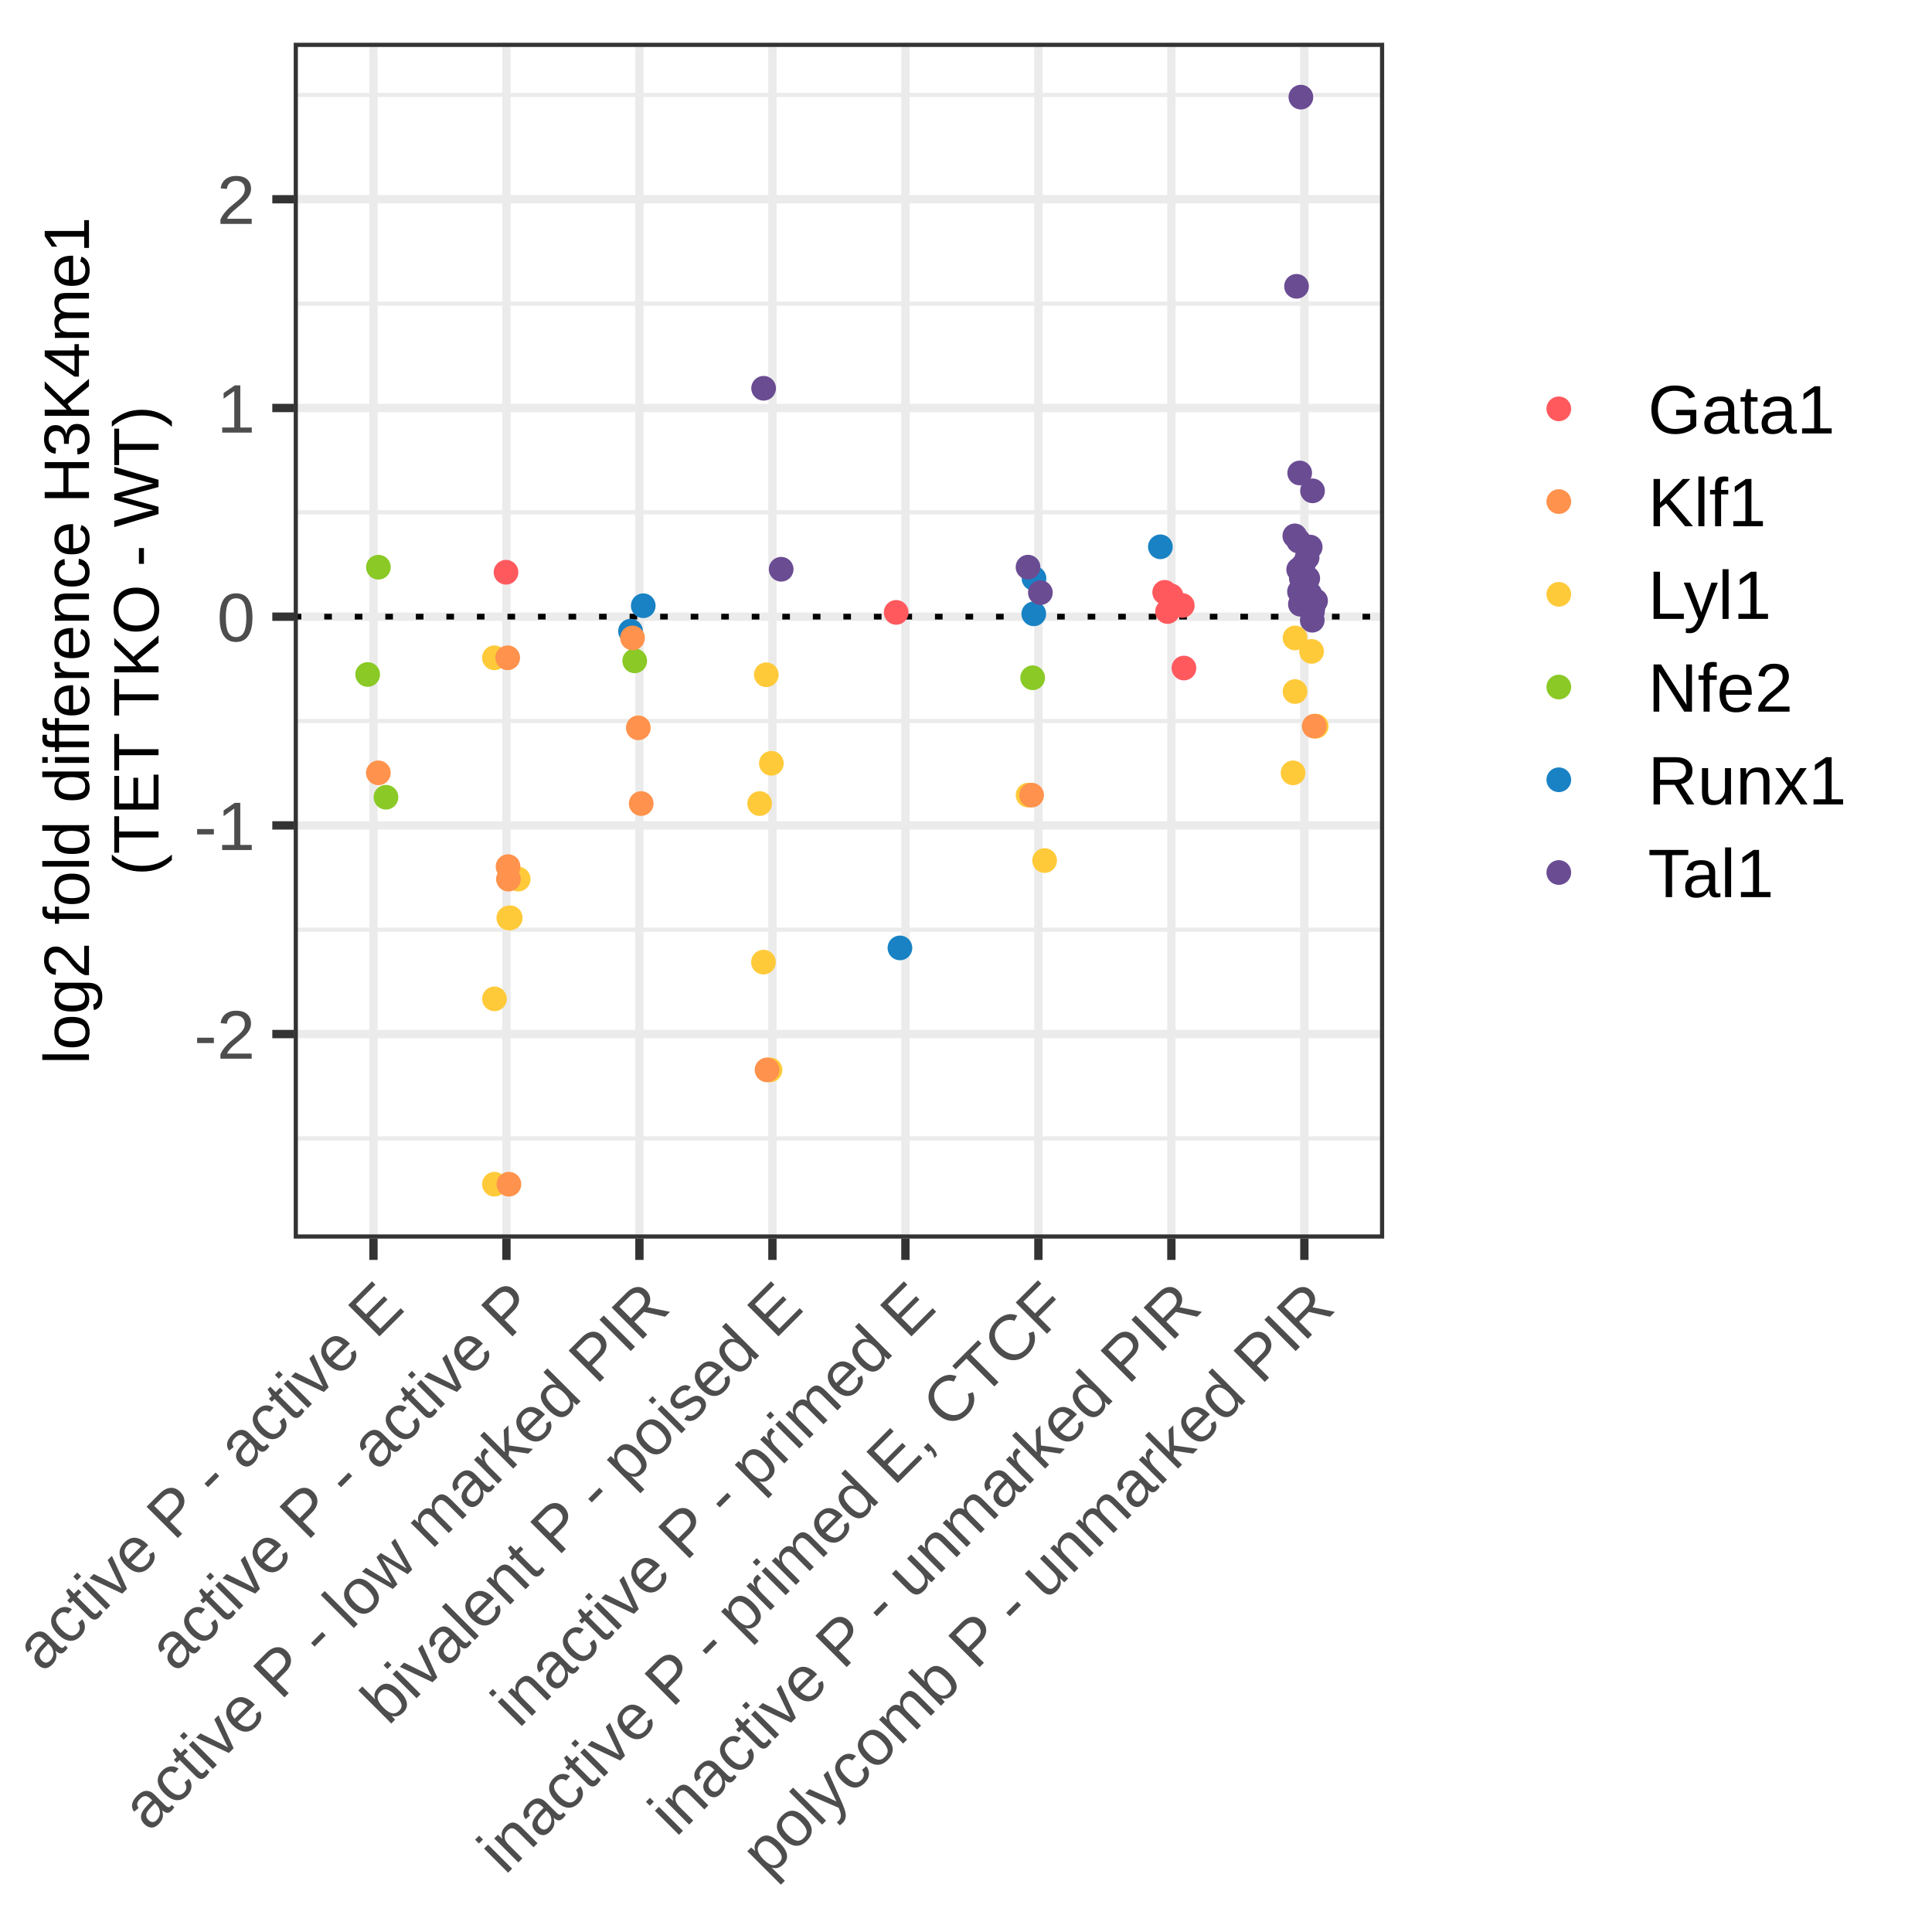
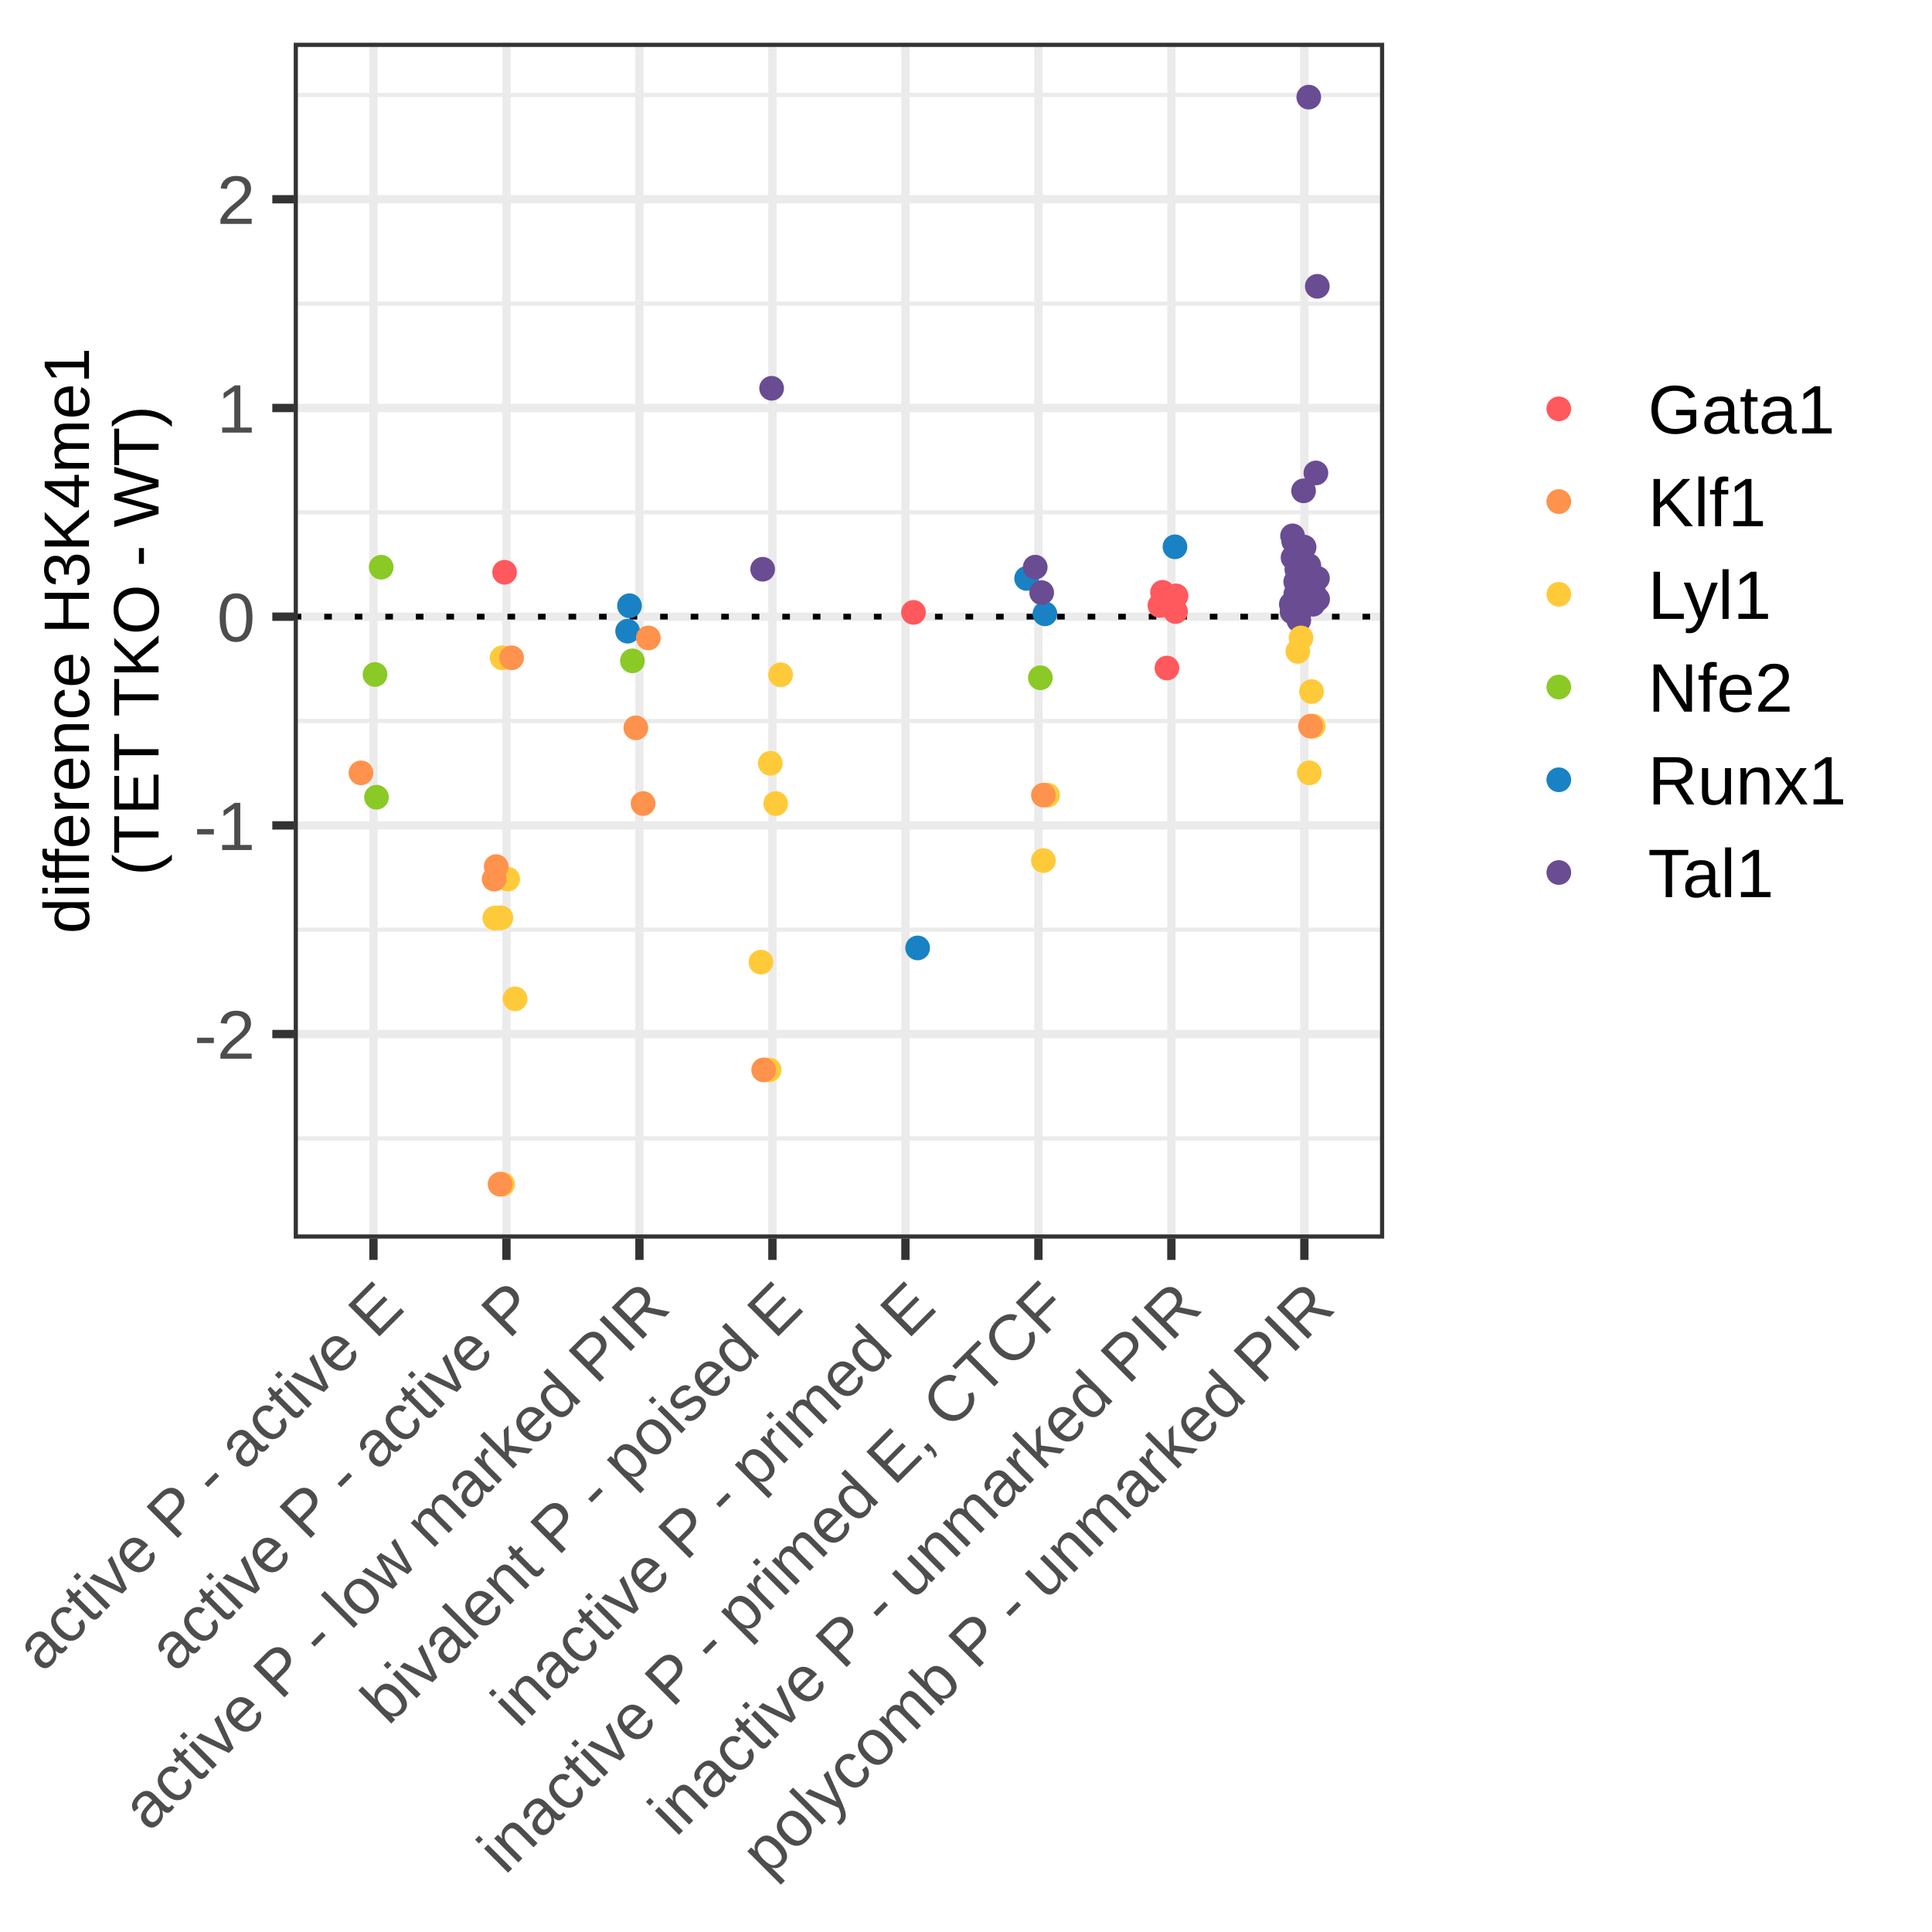
<svg xmlns="http://www.w3.org/2000/svg" class="svglite" width="360.00pt" height="360.00pt" viewBox="0 0 360.00 360.00">
  <defs>
    <style type="text/css">
    .svglite line, .svglite polyline, .svglite polygon, .svglite path, .svglite rect, .svglite circle {
      fill: none;
      stroke: #000000;
      stroke-linecap: round;
      stroke-linejoin: round;
      stroke-miterlimit: 10.00;
    }
    .svglite text {
      white-space: pre;
    }
  </style>
  </defs>
  <rect width="100%" height="100%" style="stroke: none; fill: #FFFFFF;" />
  <defs>
    <clipPath id="cpMC4wMHwzNjAuMDB8MC4wMHwzNjAuMDA=">
      <rect x="0.00" y="0.00" width="360.00" height="360.00" />
    </clipPath>
  </defs>
  <g clip-path="url(#cpMC4wMHwzNjAuMDB8MC4wMHwzNjAuMDA=)">
    <rect x="-0" y="0.00" width="360.00" height="360.00" style="stroke-width: 1.55; stroke: #FFFFFF; fill: #FFFFFF;" />
  </g>
  <defs>
    <clipPath id="cpNTQuNzN8MjU3LjkxfDcuOTd8MjMwLjc5">
      <rect x="54.73" y="7.97" width="203.19" height="222.82" />
    </clipPath>
  </defs>
  <g clip-path="url(#cpNTQuNzN8MjU3LjkxfDcuOTd8MjMwLjc5)">
    <rect x="54.73" y="7.97" width="203.19" height="222.82" style="stroke-width: 1.55; stroke: none; fill: #FFFFFF;" />
    <polyline points="54.73,212.13 257.91,212.13 " style="stroke-width: 0.78; stroke: #EBEBEB; stroke-linecap: butt;" />
    <polyline points="54.73,173.24 257.91,173.24 " style="stroke-width: 0.78; stroke: #EBEBEB; stroke-linecap: butt;" />
    <polyline points="54.73,134.35 257.91,134.35 " style="stroke-width: 0.78; stroke: #EBEBEB; stroke-linecap: butt;" />
    <polyline points="54.73,95.46 257.91,95.46 " style="stroke-width: 0.78; stroke: #EBEBEB; stroke-linecap: butt;" />
    <polyline points="54.73,56.58 257.91,56.58 " style="stroke-width: 0.78; stroke: #EBEBEB; stroke-linecap: butt;" />
    <polyline points="54.73,17.69 257.91,17.69 " style="stroke-width: 0.78; stroke: #EBEBEB; stroke-linecap: butt;" />
    <polyline points="54.73,192.68 257.91,192.68 " style="stroke-width: 1.55; stroke: #EBEBEB; stroke-linecap: butt;" />
    <polyline points="54.73,153.80 257.91,153.80 " style="stroke-width: 1.55; stroke: #EBEBEB; stroke-linecap: butt;" />
    <polyline points="54.73,114.91 257.91,114.91 " style="stroke-width: 1.55; stroke: #EBEBEB; stroke-linecap: butt;" />
    <polyline points="54.73,76.02 257.91,76.02 " style="stroke-width: 1.55; stroke: #EBEBEB; stroke-linecap: butt;" />
    <polyline points="54.73,37.13 257.91,37.13 " style="stroke-width: 1.55; stroke: #EBEBEB; stroke-linecap: butt;" />
    <polyline points="69.59,230.79 69.59,7.97 " style="stroke-width: 1.55; stroke: #EBEBEB; stroke-linecap: butt;" />
    <polyline points="94.37,230.79 94.37,7.97 " style="stroke-width: 1.55; stroke: #EBEBEB; stroke-linecap: butt;" />
    <polyline points="119.15,230.79 119.15,7.97 " style="stroke-width: 1.55; stroke: #EBEBEB; stroke-linecap: butt;" />
    <polyline points="143.93,230.79 143.93,7.97 " style="stroke-width: 1.55; stroke: #EBEBEB; stroke-linecap: butt;" />
    <polyline points="168.71,230.79 168.71,7.97 " style="stroke-width: 1.55; stroke: #EBEBEB; stroke-linecap: butt;" />
    <polyline points="193.49,230.79 193.49,7.97 " style="stroke-width: 1.55; stroke: #EBEBEB; stroke-linecap: butt;" />
    <polyline points="218.27,230.79 218.27,7.97 " style="stroke-width: 1.55; stroke: #EBEBEB; stroke-linecap: butt;" />
    <polyline points="243.05,230.79 243.05,7.97 " style="stroke-width: 1.55; stroke: #EBEBEB; stroke-linecap: butt;" />
    <line x1="54.73" y1="114.91" x2="257.91" y2="114.91" style="stroke-width: 1.07; stroke-dasharray: 1.42,4.27; stroke-linecap: butt;" />
-     <circle cx="70.51" cy="105.69" r="1.95" style="stroke-width: 0.71; stroke: #8AC926; fill: #8AC926;" />
-     <circle cx="118.27" cy="123.14" r="1.95" style="stroke-width: 0.71; stroke: #8AC926; fill: #8AC926;" />
-     <circle cx="71.92" cy="148.55" r="1.95" style="stroke-width: 0.71; stroke: #8AC926; fill: #8AC926;" />
-     <circle cx="192.42" cy="126.29" r="1.95" style="stroke-width: 0.71; stroke: #8AC926; fill: #8AC926;" />
-     <circle cx="68.51" cy="125.68" r="1.95" style="stroke-width: 0.71; stroke: #8AC926; fill: #8AC926;" />
-     <circle cx="117.49" cy="117.61" r="1.95" style="stroke-width: 0.71; stroke: #1982C4; fill: #1982C4;" />
-     <circle cx="216.22" cy="101.89" r="1.95" style="stroke-width: 0.71; stroke: #1982C4; fill: #1982C4;" />
-     <circle cx="119.86" cy="112.87" r="1.95" style="stroke-width: 0.71; stroke: #1982C4; fill: #1982C4;" />
-     <circle cx="192.67" cy="107.78" r="1.95" style="stroke-width: 0.71; stroke: #1982C4; fill: #1982C4;" />
-     <circle cx="167.69" cy="176.63" r="1.95" style="stroke-width: 0.71; stroke: #1982C4; fill: #1982C4;" />
-     <circle cx="192.63" cy="114.38" r="1.95" style="stroke-width: 0.71; stroke: #1982C4; fill: #1982C4;" />
-     <circle cx="244.05" cy="110.67" r="1.95" style="stroke-width: 0.71; stroke: #6A4C93; fill: #6A4C93;" />
-     <circle cx="145.56" cy="106.07" r="1.95" style="stroke-width: 0.71; stroke: #6A4C93; fill: #6A4C93;" />
-     <circle cx="191.56" cy="105.68" r="1.95" style="stroke-width: 0.71; stroke: #6A4C93; fill: #6A4C93;" />
-     <circle cx="243.90" cy="111.87" r="1.95" style="stroke-width: 0.71; stroke: #6A4C93; fill: #6A4C93;" />
-     <circle cx="244.55" cy="114.00" r="1.95" style="stroke-width: 0.71; stroke: #6A4C93; fill: #6A4C93;" />
-     <circle cx="243.68" cy="107.77" r="1.95" style="stroke-width: 0.71; stroke: #6A4C93; fill: #6A4C93;" />
-     <circle cx="193.86" cy="110.43" r="1.95" style="stroke-width: 0.71; stroke: #6A4C93; fill: #6A4C93;" />
-     <circle cx="242.68" cy="108.73" r="1.95" style="stroke-width: 0.71; stroke: #6A4C93; fill: #6A4C93;" />
-     <circle cx="142.29" cy="72.35" r="1.95" style="stroke-width: 0.71; stroke: #6A4C93; fill: #6A4C93;" />
-     <circle cx="242.48" cy="107.76" r="1.95" style="stroke-width: 0.71; stroke: #6A4C93; fill: #6A4C93;" />
-     <circle cx="243.28" cy="108.40" r="1.95" style="stroke-width: 0.71; stroke: #6A4C93; fill: #6A4C93;" />
-     <circle cx="243.36" cy="111.64" r="1.95" style="stroke-width: 0.71; stroke: #6A4C93; fill: #6A4C93;" />
-     <circle cx="244.52" cy="115.57" r="1.95" style="stroke-width: 0.71; stroke: #6A4C93; fill: #6A4C93;" />
-     <circle cx="241.98" cy="100.82" r="1.95" style="stroke-width: 0.71; stroke: #6A4C93; fill: #6A4C93;" />
-     <circle cx="244.64" cy="113.24" r="1.95" style="stroke-width: 0.71; stroke: #6A4C93; fill: #6A4C93;" />
-     <circle cx="242.31" cy="112.59" r="1.95" style="stroke-width: 0.71; stroke: #6A4C93; fill: #6A4C93;" />
-     <circle cx="241.99" cy="106.13" r="1.95" style="stroke-width: 0.71; stroke: #6A4C93; fill: #6A4C93;" />
-     <circle cx="244.57" cy="91.46" r="1.95" style="stroke-width: 0.71; stroke: #6A4C93; fill: #6A4C93;" />
-     <circle cx="242.80" cy="105.37" r="1.95" style="stroke-width: 0.71; stroke: #6A4C93; fill: #6A4C93;" />
-     <circle cx="241.27" cy="99.85" r="1.95" style="stroke-width: 0.71; stroke: #6A4C93; fill: #6A4C93;" />
-     <circle cx="241.59" cy="53.35" r="1.95" style="stroke-width: 0.71; stroke: #6A4C93; fill: #6A4C93;" />
-     <circle cx="243.28" cy="111.14" r="1.95" style="stroke-width: 0.71; stroke: #6A4C93; fill: #6A4C93;" />
-     <circle cx="242.18" cy="88.13" r="1.95" style="stroke-width: 0.71; stroke: #6A4C93; fill: #6A4C93;" />
-     <circle cx="242.14" cy="110.24" r="1.95" style="stroke-width: 0.71; stroke: #6A4C93; fill: #6A4C93;" />
-     <circle cx="244.33" cy="112.59" r="1.95" style="stroke-width: 0.71; stroke: #6A4C93; fill: #6A4C93;" />
-     <circle cx="243.64" cy="111.95" r="1.95" style="stroke-width: 0.71; stroke: #6A4C93; fill: #6A4C93;" />
-     <circle cx="244.06" cy="110.86" r="1.95" style="stroke-width: 0.71; stroke: #6A4C93; fill: #6A4C93;" />
-     <circle cx="242.40" cy="18.10" r="1.95" style="stroke-width: 0.71; stroke: #6A4C93; fill: #6A4C93;" />
-     <circle cx="245.14" cy="111.96" r="1.95" style="stroke-width: 0.71; stroke: #6A4C93; fill: #6A4C93;" />
-     <circle cx="244.14" cy="101.94" r="1.95" style="stroke-width: 0.71; stroke: #6A4C93; fill: #6A4C93;" />
-     <circle cx="243.56" cy="103.90" r="1.95" style="stroke-width: 0.71; stroke: #6A4C93; fill: #6A4C93;" />
-     <circle cx="194.65" cy="160.35" r="1.95" style="stroke-width: 0.71; stroke: #FFCA3A; fill: #FFCA3A;" />
-     <circle cx="92.14" cy="186.12" r="1.95" style="stroke-width: 0.71; stroke: #FFCA3A; fill: #FFCA3A;" />
-     <circle cx="96.56" cy="163.81" r="1.95" style="stroke-width: 0.71; stroke: #FFCA3A; fill: #FFCA3A;" />
-     <circle cx="92.12" cy="122.57" r="1.95" style="stroke-width: 0.71; stroke: #FFCA3A; fill: #FFCA3A;" />
-     <circle cx="191.57" cy="148.16" r="1.95" style="stroke-width: 0.71; stroke: #FFCA3A; fill: #FFCA3A;" />
-     <circle cx="142.26" cy="179.28" r="1.95" style="stroke-width: 0.71; stroke: #FFCA3A; fill: #FFCA3A;" />
-     <circle cx="141.55" cy="149.73" r="1.95" style="stroke-width: 0.71; stroke: #FFCA3A; fill: #FFCA3A;" />
-     <circle cx="143.73" cy="142.23" r="1.95" style="stroke-width: 0.71; stroke: #FFCA3A; fill: #FFCA3A;" />
-     <circle cx="142.79" cy="125.73" r="1.95" style="stroke-width: 0.71; stroke: #FFCA3A; fill: #FFCA3A;" />
-     <circle cx="241.31" cy="118.87" r="1.95" style="stroke-width: 0.71; stroke: #FFCA3A; fill: #FFCA3A;" />
-     <circle cx="92.13" cy="220.66" r="1.95" style="stroke-width: 0.71; stroke: #FFCA3A; fill: #FFCA3A;" />
-     <circle cx="245.25" cy="135.31" r="1.95" style="stroke-width: 0.71; stroke: #FFCA3A; fill: #FFCA3A;" />
-     <circle cx="240.94" cy="144.01" r="1.95" style="stroke-width: 0.71; stroke: #FFCA3A; fill: #FFCA3A;" />
-     <circle cx="241.31" cy="128.86" r="1.95" style="stroke-width: 0.71; stroke: #FFCA3A; fill: #FFCA3A;" />
-     <circle cx="95.08" cy="171.02" r="1.95" style="stroke-width: 0.71; stroke: #FFCA3A; fill: #FFCA3A;" />
-     <circle cx="143.48" cy="199.36" r="1.95" style="stroke-width: 0.71; stroke: #FFCA3A; fill: #FFCA3A;" />
-     <circle cx="244.39" cy="121.38" r="1.95" style="stroke-width: 0.71; stroke: #FFCA3A; fill: #FFCA3A;" />
-     <circle cx="94.81" cy="171.06" r="1.95" style="stroke-width: 0.71; stroke: #FFCA3A; fill: #FFCA3A;" />
-     <circle cx="94.67" cy="161.48" r="1.95" style="stroke-width: 0.71; stroke: #FF924C; fill: #FF924C;" />
-     <circle cx="94.74" cy="163.81" r="1.95" style="stroke-width: 0.71; stroke: #FF924C; fill: #FF924C;" />
-     <circle cx="94.60" cy="122.57" r="1.95" style="stroke-width: 0.71; stroke: #FF924C; fill: #FF924C;" />
-     <circle cx="192.22" cy="148.16" r="1.95" style="stroke-width: 0.71; stroke: #FF924C; fill: #FF924C;" />
-     <circle cx="118.94" cy="135.62" r="1.95" style="stroke-width: 0.71; stroke: #FF924C; fill: #FF924C;" />
-     <circle cx="119.48" cy="149.73" r="1.95" style="stroke-width: 0.71; stroke: #FF924C; fill: #FF924C;" />
-     <circle cx="117.86" cy="118.87" r="1.95" style="stroke-width: 0.71; stroke: #FF924C; fill: #FF924C;" />
-     <circle cx="94.83" cy="220.66" r="1.95" style="stroke-width: 0.71; stroke: #FF924C; fill: #FF924C;" />
-     <circle cx="244.89" cy="135.31" r="1.95" style="stroke-width: 0.71; stroke: #FF924C; fill: #FF924C;" />
-     <circle cx="70.50" cy="144.01" r="1.95" style="stroke-width: 0.71; stroke: #FF924C; fill: #FF924C;" />
-     <circle cx="142.93" cy="199.36" r="1.95" style="stroke-width: 0.71; stroke: #FF924C; fill: #FF924C;" />
-     <circle cx="166.99" cy="114.11" r="1.95" style="stroke-width: 0.71; stroke: #FF595E; fill: #FF595E;" />
-     <circle cx="217.56" cy="113.95" r="1.95" style="stroke-width: 0.71; stroke: #FF595E; fill: #FF595E;" />
-     <circle cx="218.21" cy="111.03" r="1.95" style="stroke-width: 0.71; stroke: #FF595E; fill: #FF595E;" />
-     <circle cx="94.29" cy="106.63" r="1.95" style="stroke-width: 0.71; stroke: #FF595E; fill: #FF595E;" />
-     <circle cx="220.30" cy="112.82" r="1.95" style="stroke-width: 0.71; stroke: #FF595E; fill: #FF595E;" />
-     <circle cx="217.02" cy="110.37" r="1.95" style="stroke-width: 0.71; stroke: #FF595E; fill: #FF595E;" />
-     <circle cx="220.61" cy="124.48" r="1.95" style="stroke-width: 0.71; stroke: #FF595E; fill: #FF595E;" />
+     <circle cx="71.03" cy="105.69" r="1.95" style="stroke-width: 0.71; stroke: #8AC926; fill: #8AC926;" />
+     <circle cx="117.84" cy="123.14" r="1.95" style="stroke-width: 0.71; stroke: #8AC926; fill: #8AC926;" />
+     <circle cx="70.15" cy="148.55" r="1.95" style="stroke-width: 0.71; stroke: #8AC926; fill: #8AC926;" />
+     <circle cx="193.86" cy="126.29" r="1.95" style="stroke-width: 0.71; stroke: #8AC926; fill: #8AC926;" />
+     <circle cx="69.88" cy="125.68" r="1.95" style="stroke-width: 0.71; stroke: #8AC926; fill: #8AC926;" />
+     <circle cx="116.95" cy="117.61" r="1.95" style="stroke-width: 0.71; stroke: #1982C4; fill: #1982C4;" />
+     <circle cx="218.94" cy="101.89" r="1.95" style="stroke-width: 0.71; stroke: #1982C4; fill: #1982C4;" />
+     <circle cx="117.30" cy="112.87" r="1.95" style="stroke-width: 0.71; stroke: #1982C4; fill: #1982C4;" />
+     <circle cx="191.29" cy="107.78" r="1.95" style="stroke-width: 0.71; stroke: #1982C4; fill: #1982C4;" />
+     <circle cx="170.99" cy="176.63" r="1.95" style="stroke-width: 0.71; stroke: #1982C4; fill: #1982C4;" />
+     <circle cx="194.71" cy="114.38" r="1.95" style="stroke-width: 0.71; stroke: #1982C4; fill: #1982C4;" />
+     <circle cx="241.46" cy="110.67" r="1.95" style="stroke-width: 0.71; stroke: #6A4C93; fill: #6A4C93;" />
+     <circle cx="142.11" cy="106.07" r="1.95" style="stroke-width: 0.71; stroke: #6A4C93; fill: #6A4C93;" />
+     <circle cx="192.90" cy="105.68" r="1.95" style="stroke-width: 0.71; stroke: #6A4C93; fill: #6A4C93;" />
+     <circle cx="244.59" cy="111.87" r="1.95" style="stroke-width: 0.71; stroke: #6A4C93; fill: #6A4C93;" />
+     <circle cx="240.76" cy="114.00" r="1.95" style="stroke-width: 0.71; stroke: #6A4C93; fill: #6A4C93;" />
+     <circle cx="242.82" cy="107.77" r="1.95" style="stroke-width: 0.71; stroke: #6A4C93; fill: #6A4C93;" />
+     <circle cx="194.10" cy="110.43" r="1.95" style="stroke-width: 0.71; stroke: #6A4C93; fill: #6A4C93;" />
+     <circle cx="242.05" cy="108.73" r="1.95" style="stroke-width: 0.71; stroke: #6A4C93; fill: #6A4C93;" />
+     <circle cx="143.78" cy="72.35" r="1.95" style="stroke-width: 0.71; stroke: #6A4C93; fill: #6A4C93;" />
+     <circle cx="245.49" cy="107.76" r="1.95" style="stroke-width: 0.71; stroke: #6A4C93; fill: #6A4C93;" />
+     <circle cx="241.44" cy="108.40" r="1.95" style="stroke-width: 0.71; stroke: #6A4C93; fill: #6A4C93;" />
+     <circle cx="245.52" cy="111.64" r="1.95" style="stroke-width: 0.71; stroke: #6A4C93; fill: #6A4C93;" />
+     <circle cx="242.01" cy="115.57" r="1.95" style="stroke-width: 0.71; stroke: #6A4C93; fill: #6A4C93;" />
+     <circle cx="241.05" cy="100.82" r="1.95" style="stroke-width: 0.71; stroke: #6A4C93; fill: #6A4C93;" />
+     <circle cx="242.64" cy="113.24" r="1.95" style="stroke-width: 0.71; stroke: #6A4C93; fill: #6A4C93;" />
+     <circle cx="244.65" cy="112.59" r="1.95" style="stroke-width: 0.71; stroke: #6A4C93; fill: #6A4C93;" />
+     <circle cx="241.65" cy="106.13" r="1.95" style="stroke-width: 0.71; stroke: #6A4C93; fill: #6A4C93;" />
+     <circle cx="242.90" cy="91.46" r="1.95" style="stroke-width: 0.71; stroke: #6A4C93; fill: #6A4C93;" />
+     <circle cx="243.88" cy="105.37" r="1.95" style="stroke-width: 0.71; stroke: #6A4C93; fill: #6A4C93;" />
+     <circle cx="240.85" cy="99.85" r="1.95" style="stroke-width: 0.71; stroke: #6A4C93; fill: #6A4C93;" />
+     <circle cx="245.46" cy="53.35" r="1.95" style="stroke-width: 0.71; stroke: #6A4C93; fill: #6A4C93;" />
+     <circle cx="242.61" cy="111.14" r="1.95" style="stroke-width: 0.71; stroke: #6A4C93; fill: #6A4C93;" />
+     <circle cx="245.20" cy="88.13" r="1.95" style="stroke-width: 0.71; stroke: #6A4C93; fill: #6A4C93;" />
+     <circle cx="244.74" cy="110.24" r="1.95" style="stroke-width: 0.71; stroke: #6A4C93; fill: #6A4C93;" />
+     <circle cx="240.62" cy="112.59" r="1.95" style="stroke-width: 0.71; stroke: #6A4C93; fill: #6A4C93;" />
+     <circle cx="243.10" cy="111.95" r="1.95" style="stroke-width: 0.71; stroke: #6A4C93; fill: #6A4C93;" />
+     <circle cx="243.20" cy="110.86" r="1.95" style="stroke-width: 0.71; stroke: #6A4C93; fill: #6A4C93;" />
+     <circle cx="243.87" cy="18.10" r="1.95" style="stroke-width: 0.71; stroke: #6A4C93; fill: #6A4C93;" />
+     <circle cx="242.50" cy="111.96" r="1.95" style="stroke-width: 0.71; stroke: #6A4C93; fill: #6A4C93;" />
+     <circle cx="243.00" cy="101.94" r="1.95" style="stroke-width: 0.71; stroke: #6A4C93; fill: #6A4C93;" />
+     <circle cx="240.94" cy="103.90" r="1.95" style="stroke-width: 0.71; stroke: #6A4C93; fill: #6A4C93;" />
+     <circle cx="194.42" cy="160.35" r="1.95" style="stroke-width: 0.71; stroke: #FFCA3A; fill: #FFCA3A;" />
+     <circle cx="95.97" cy="186.12" r="1.95" style="stroke-width: 0.71; stroke: #FFCA3A; fill: #FFCA3A;" />
+     <circle cx="94.60" cy="163.81" r="1.95" style="stroke-width: 0.71; stroke: #FFCA3A; fill: #FFCA3A;" />
+     <circle cx="93.57" cy="122.57" r="1.95" style="stroke-width: 0.71; stroke: #FFCA3A; fill: #FFCA3A;" />
+     <circle cx="195.20" cy="148.16" r="1.95" style="stroke-width: 0.71; stroke: #FFCA3A; fill: #FFCA3A;" />
+     <circle cx="141.79" cy="179.28" r="1.95" style="stroke-width: 0.71; stroke: #FFCA3A; fill: #FFCA3A;" />
+     <circle cx="144.54" cy="149.73" r="1.95" style="stroke-width: 0.71; stroke: #FFCA3A; fill: #FFCA3A;" />
+     <circle cx="143.54" cy="142.23" r="1.95" style="stroke-width: 0.71; stroke: #FFCA3A; fill: #FFCA3A;" />
+     <circle cx="145.45" cy="125.73" r="1.95" style="stroke-width: 0.71; stroke: #FFCA3A; fill: #FFCA3A;" />
+     <circle cx="242.43" cy="118.87" r="1.95" style="stroke-width: 0.71; stroke: #FFCA3A; fill: #FFCA3A;" />
+     <circle cx="93.64" cy="220.66" r="1.95" style="stroke-width: 0.71; stroke: #FFCA3A; fill: #FFCA3A;" />
+     <circle cx="244.70" cy="135.31" r="1.95" style="stroke-width: 0.71; stroke: #FFCA3A; fill: #FFCA3A;" />
+     <circle cx="243.98" cy="144.01" r="1.95" style="stroke-width: 0.71; stroke: #FFCA3A; fill: #FFCA3A;" />
+     <circle cx="244.39" cy="128.86" r="1.95" style="stroke-width: 0.71; stroke: #FFCA3A; fill: #FFCA3A;" />
+     <circle cx="93.33" cy="171.02" r="1.95" style="stroke-width: 0.71; stroke: #FFCA3A; fill: #FFCA3A;" />
+     <circle cx="143.32" cy="199.36" r="1.95" style="stroke-width: 0.71; stroke: #FFCA3A; fill: #FFCA3A;" />
+     <circle cx="241.83" cy="121.38" r="1.95" style="stroke-width: 0.71; stroke: #FFCA3A; fill: #FFCA3A;" />
+     <circle cx="92.20" cy="171.06" r="1.95" style="stroke-width: 0.71; stroke: #FFCA3A; fill: #FFCA3A;" />
+     <circle cx="92.46" cy="161.48" r="1.95" style="stroke-width: 0.71; stroke: #FF924C; fill: #FF924C;" />
+     <circle cx="92.08" cy="163.81" r="1.95" style="stroke-width: 0.71; stroke: #FF924C; fill: #FF924C;" />
+     <circle cx="95.33" cy="122.57" r="1.95" style="stroke-width: 0.71; stroke: #FF924C; fill: #FF924C;" />
+     <circle cx="194.42" cy="148.16" r="1.95" style="stroke-width: 0.71; stroke: #FF924C; fill: #FF924C;" />
+     <circle cx="118.48" cy="135.62" r="1.95" style="stroke-width: 0.71; stroke: #FF924C; fill: #FF924C;" />
+     <circle cx="119.83" cy="149.73" r="1.95" style="stroke-width: 0.71; stroke: #FF924C; fill: #FF924C;" />
+     <circle cx="120.81" cy="118.87" r="1.95" style="stroke-width: 0.71; stroke: #FF924C; fill: #FF924C;" />
+     <circle cx="93.19" cy="220.66" r="1.95" style="stroke-width: 0.71; stroke: #FF924C; fill: #FF924C;" />
+     <circle cx="244.20" cy="135.31" r="1.95" style="stroke-width: 0.71; stroke: #FF924C; fill: #FF924C;" />
+     <circle cx="67.26" cy="144.01" r="1.95" style="stroke-width: 0.71; stroke: #FF924C; fill: #FF924C;" />
+     <circle cx="142.30" cy="199.36" r="1.95" style="stroke-width: 0.71; stroke: #FF924C; fill: #FF924C;" />
+     <circle cx="170.21" cy="114.11" r="1.95" style="stroke-width: 0.71; stroke: #FF595E; fill: #FF595E;" />
+     <circle cx="219.05" cy="113.95" r="1.95" style="stroke-width: 0.71; stroke: #FF595E; fill: #FF595E;" />
+     <circle cx="219.14" cy="111.03" r="1.95" style="stroke-width: 0.71; stroke: #FF595E; fill: #FF595E;" />
+     <circle cx="94.02" cy="106.63" r="1.95" style="stroke-width: 0.71; stroke: #FF595E; fill: #FF595E;" />
+     <circle cx="216.14" cy="112.82" r="1.95" style="stroke-width: 0.71; stroke: #FF595E; fill: #FF595E;" />
+     <circle cx="216.62" cy="110.37" r="1.95" style="stroke-width: 0.71; stroke: #FF595E; fill: #FF595E;" />
+     <circle cx="217.44" cy="124.48" r="1.95" style="stroke-width: 0.71; stroke: #FF595E; fill: #FF595E;" />
    <rect x="54.73" y="7.97" width="203.19" height="222.82" style="stroke-width: 1.55; stroke: #333333;" />
  </g>
  <g clip-path="url(#cpMC4wMHwzNjAuMDB8MC4wMHwzNjAuMDA=)">
    <text x="47.55" y="197.27" text-anchor="end" style="font-size: 12.80px;fill: #4D4D4D; font-family: &quot;Arial&quot;;" textLength="11.38px" lengthAdjust="spacingAndGlyphs">-2</text>
    <text x="47.55" y="158.39" text-anchor="end" style="font-size: 12.80px;fill: #4D4D4D; font-family: &quot;Arial&quot;;" textLength="11.38px" lengthAdjust="spacingAndGlyphs">-1</text>
    <text x="47.55" y="119.50" text-anchor="end" style="font-size: 12.80px;fill: #4D4D4D; font-family: &quot;Arial&quot;;" textLength="7.11px" lengthAdjust="spacingAndGlyphs">0</text>
    <text x="47.55" y="80.61" text-anchor="end" style="font-size: 12.80px;fill: #4D4D4D; font-family: &quot;Arial&quot;;" textLength="7.11px" lengthAdjust="spacingAndGlyphs">1</text>
    <text x="47.55" y="41.72" text-anchor="end" style="font-size: 12.80px;fill: #4D4D4D; font-family: &quot;Arial&quot;;" textLength="7.11px" lengthAdjust="spacingAndGlyphs">2</text>
    <polyline points="50.74,192.68 54.73,192.68 " style="stroke-width: 1.55; stroke: #333333; stroke-linecap: butt;" />
    <polyline points="50.74,153.80 54.73,153.80 " style="stroke-width: 1.55; stroke: #333333; stroke-linecap: butt;" />
    <polyline points="50.74,114.91 54.73,114.91 " style="stroke-width: 1.55; stroke: #333333; stroke-linecap: butt;" />
    <polyline points="50.74,76.02 54.73,76.02 " style="stroke-width: 1.55; stroke: #333333; stroke-linecap: butt;" />
    <polyline points="50.74,37.13 54.73,37.13 " style="stroke-width: 1.55; stroke: #333333; stroke-linecap: butt;" />
    <polyline points="69.59,234.77 69.59,230.79 " style="stroke-width: 1.55; stroke: #333333; stroke-linecap: butt;" />
    <polyline points="94.37,234.77 94.37,230.79 " style="stroke-width: 1.55; stroke: #333333; stroke-linecap: butt;" />
    <polyline points="119.15,234.77 119.15,230.79 " style="stroke-width: 1.55; stroke: #333333; stroke-linecap: butt;" />
    <polyline points="143.93,234.77 143.93,230.79 " style="stroke-width: 1.55; stroke: #333333; stroke-linecap: butt;" />
    <polyline points="168.71,234.77 168.71,230.79 " style="stroke-width: 1.55; stroke: #333333; stroke-linecap: butt;" />
    <polyline points="193.49,234.77 193.49,230.79 " style="stroke-width: 1.55; stroke: #333333; stroke-linecap: butt;" />
    <polyline points="218.27,234.77 218.27,230.79 " style="stroke-width: 1.55; stroke: #333333; stroke-linecap: butt;" />
    <polyline points="243.05,234.77 243.05,230.79 " style="stroke-width: 1.55; stroke: #333333; stroke-linecap: butt;" />
    <text transform="translate(75.68,244.05) rotate(-45)" text-anchor="end" style="font-size: 12.00px;fill: #4D4D4D; font-family: &quot;Arial&quot;;" textLength="96.03px" lengthAdjust="spacingAndGlyphs">active P - active E</text>
    <text transform="translate(100.46,244.05) rotate(-45)" text-anchor="end" style="font-size: 12.00px;fill: #4D4D4D; font-family: &quot;Arial&quot;;" textLength="96.03px" lengthAdjust="spacingAndGlyphs">active P - active P</text>
    <text transform="translate(125.24,244.05) rotate(-45)" text-anchor="end" style="font-size: 12.00px;fill: #4D4D4D; font-family: &quot;Arial&quot;;" textLength="138.04px" lengthAdjust="spacingAndGlyphs">active P - low marked PIR</text>
    <text transform="translate(150.02,244.05) rotate(-45)" text-anchor="end" style="font-size: 12.00px;fill: #4D4D4D; font-family: &quot;Arial&quot;;" textLength="110.06px" lengthAdjust="spacingAndGlyphs">bivalent P - poised E</text>
    <text transform="translate(174.80,244.05) rotate(-45)" text-anchor="end" style="font-size: 12.00px;fill: #4D4D4D; font-family: &quot;Arial&quot;;" textLength="110.70px" lengthAdjust="spacingAndGlyphs">inactive P - primed E</text>
    <text transform="translate(199.58,244.05) rotate(-45)" text-anchor="end" style="font-size: 12.00px;fill: #4D4D4D; font-family: &quot;Arial&quot;;" textLength="149.36px" lengthAdjust="spacingAndGlyphs">inactive P - primed E, CTCF</text>
    <text transform="translate(224.36,244.05) rotate(-45)" text-anchor="end" style="font-size: 12.00px;fill: #4D4D4D; font-family: &quot;Arial&quot;;" textLength="139.38px" lengthAdjust="spacingAndGlyphs">inactive P - unmarked PIR</text>
    <text transform="translate(249.13,244.05) rotate(-45)" text-anchor="end" style="font-size: 12.00px;fill: #4D4D4D; font-family: &quot;Arial&quot;;" textLength="150.06px" lengthAdjust="spacingAndGlyphs">polycomb P - unmarked PIR</text>
-     <text transform="translate(16.58,119.38) rotate(-90)" text-anchor="middle" style="font-size: 12.00px; font-family: &quot;Arial&quot;;" textLength="158.10px" lengthAdjust="spacingAndGlyphs">log2 fold difference H3K4me1</text>
+     <text transform="translate(16.58,119.38) rotate(-90)" text-anchor="middle" style="font-size: 12.00px; font-family: &quot;Arial&quot;;" textLength="109.40px" lengthAdjust="spacingAndGlyphs">difference H3K4me1</text>
    <text transform="translate(29.54,119.38) rotate(-90)" text-anchor="middle" style="font-size: 12.00px; font-family: &quot;Arial&quot;;" textLength="91.31px" lengthAdjust="spacingAndGlyphs"> (TET TKO - WT)</text>
    <rect x="273.85" y="59.57" width="78.18" height="119.62" style="stroke-width: 1.55; stroke: none; fill: #FFFFFF;" />
    <rect x="281.82" y="67.54" width="17.28" height="17.28" style="stroke-width: 1.55; stroke: none; fill: #FFFFFF;" />
    <circle cx="290.46" cy="76.18" r="1.95" style="stroke-width: 0.71; stroke: #FF595E; fill: #FF595E;" />
    <rect x="281.82" y="84.82" width="17.28" height="17.28" style="stroke-width: 1.55; stroke: none; fill: #FFFFFF;" />
    <circle cx="290.46" cy="93.46" r="1.95" style="stroke-width: 0.71; stroke: #FF924C; fill: #FF924C;" />
    <rect x="281.82" y="102.10" width="17.28" height="17.28" style="stroke-width: 1.55; stroke: none; fill: #FFFFFF;" />
    <circle cx="290.46" cy="110.74" r="1.95" style="stroke-width: 0.71; stroke: #FFCA3A; fill: #FFCA3A;" />
    <rect x="281.82" y="119.38" width="17.28" height="17.28" style="stroke-width: 1.55; stroke: none; fill: #FFFFFF;" />
    <circle cx="290.46" cy="128.02" r="1.95" style="stroke-width: 0.71; stroke: #8AC926; fill: #8AC926;" />
    <rect x="281.82" y="136.66" width="17.28" height="17.28" style="stroke-width: 1.55; stroke: none; fill: #FFFFFF;" />
    <circle cx="290.46" cy="145.30" r="1.95" style="stroke-width: 0.71; stroke: #1982C4; fill: #1982C4;" />
    <rect x="281.82" y="153.94" width="17.28" height="17.28" style="stroke-width: 1.55; stroke: none; fill: #FFFFFF;" />
    <circle cx="290.46" cy="162.58" r="1.95" style="stroke-width: 0.71; stroke: #6A4C93; fill: #6A4C93;" />
    <text x="307.07" y="80.77" style="font-size: 12.80px; font-family: &quot;Arial&quot;;" textLength="34.85px" lengthAdjust="spacingAndGlyphs">Gata1</text>
    <text x="307.07" y="98.05" style="font-size: 12.80px; font-family: &quot;Arial&quot;;" textLength="22.05px" lengthAdjust="spacingAndGlyphs">Klf1</text>
    <text x="307.07" y="115.33" style="font-size: 12.80px; font-family: &quot;Arial&quot;;" textLength="23.47px" lengthAdjust="spacingAndGlyphs">Lyl1</text>
    <text x="307.07" y="132.61" style="font-size: 12.80px; font-family: &quot;Arial&quot;;" textLength="27.03px" lengthAdjust="spacingAndGlyphs">Nfe2</text>
    <text x="307.07" y="149.89" style="font-size: 12.80px; font-family: &quot;Arial&quot;;" textLength="36.99px" lengthAdjust="spacingAndGlyphs">Runx1</text>
    <text x="307.07" y="167.17" style="font-size: 12.80px; font-family: &quot;Arial&quot;;" textLength="24.89px" lengthAdjust="spacingAndGlyphs">Tal1</text>
  </g>
</svg>
